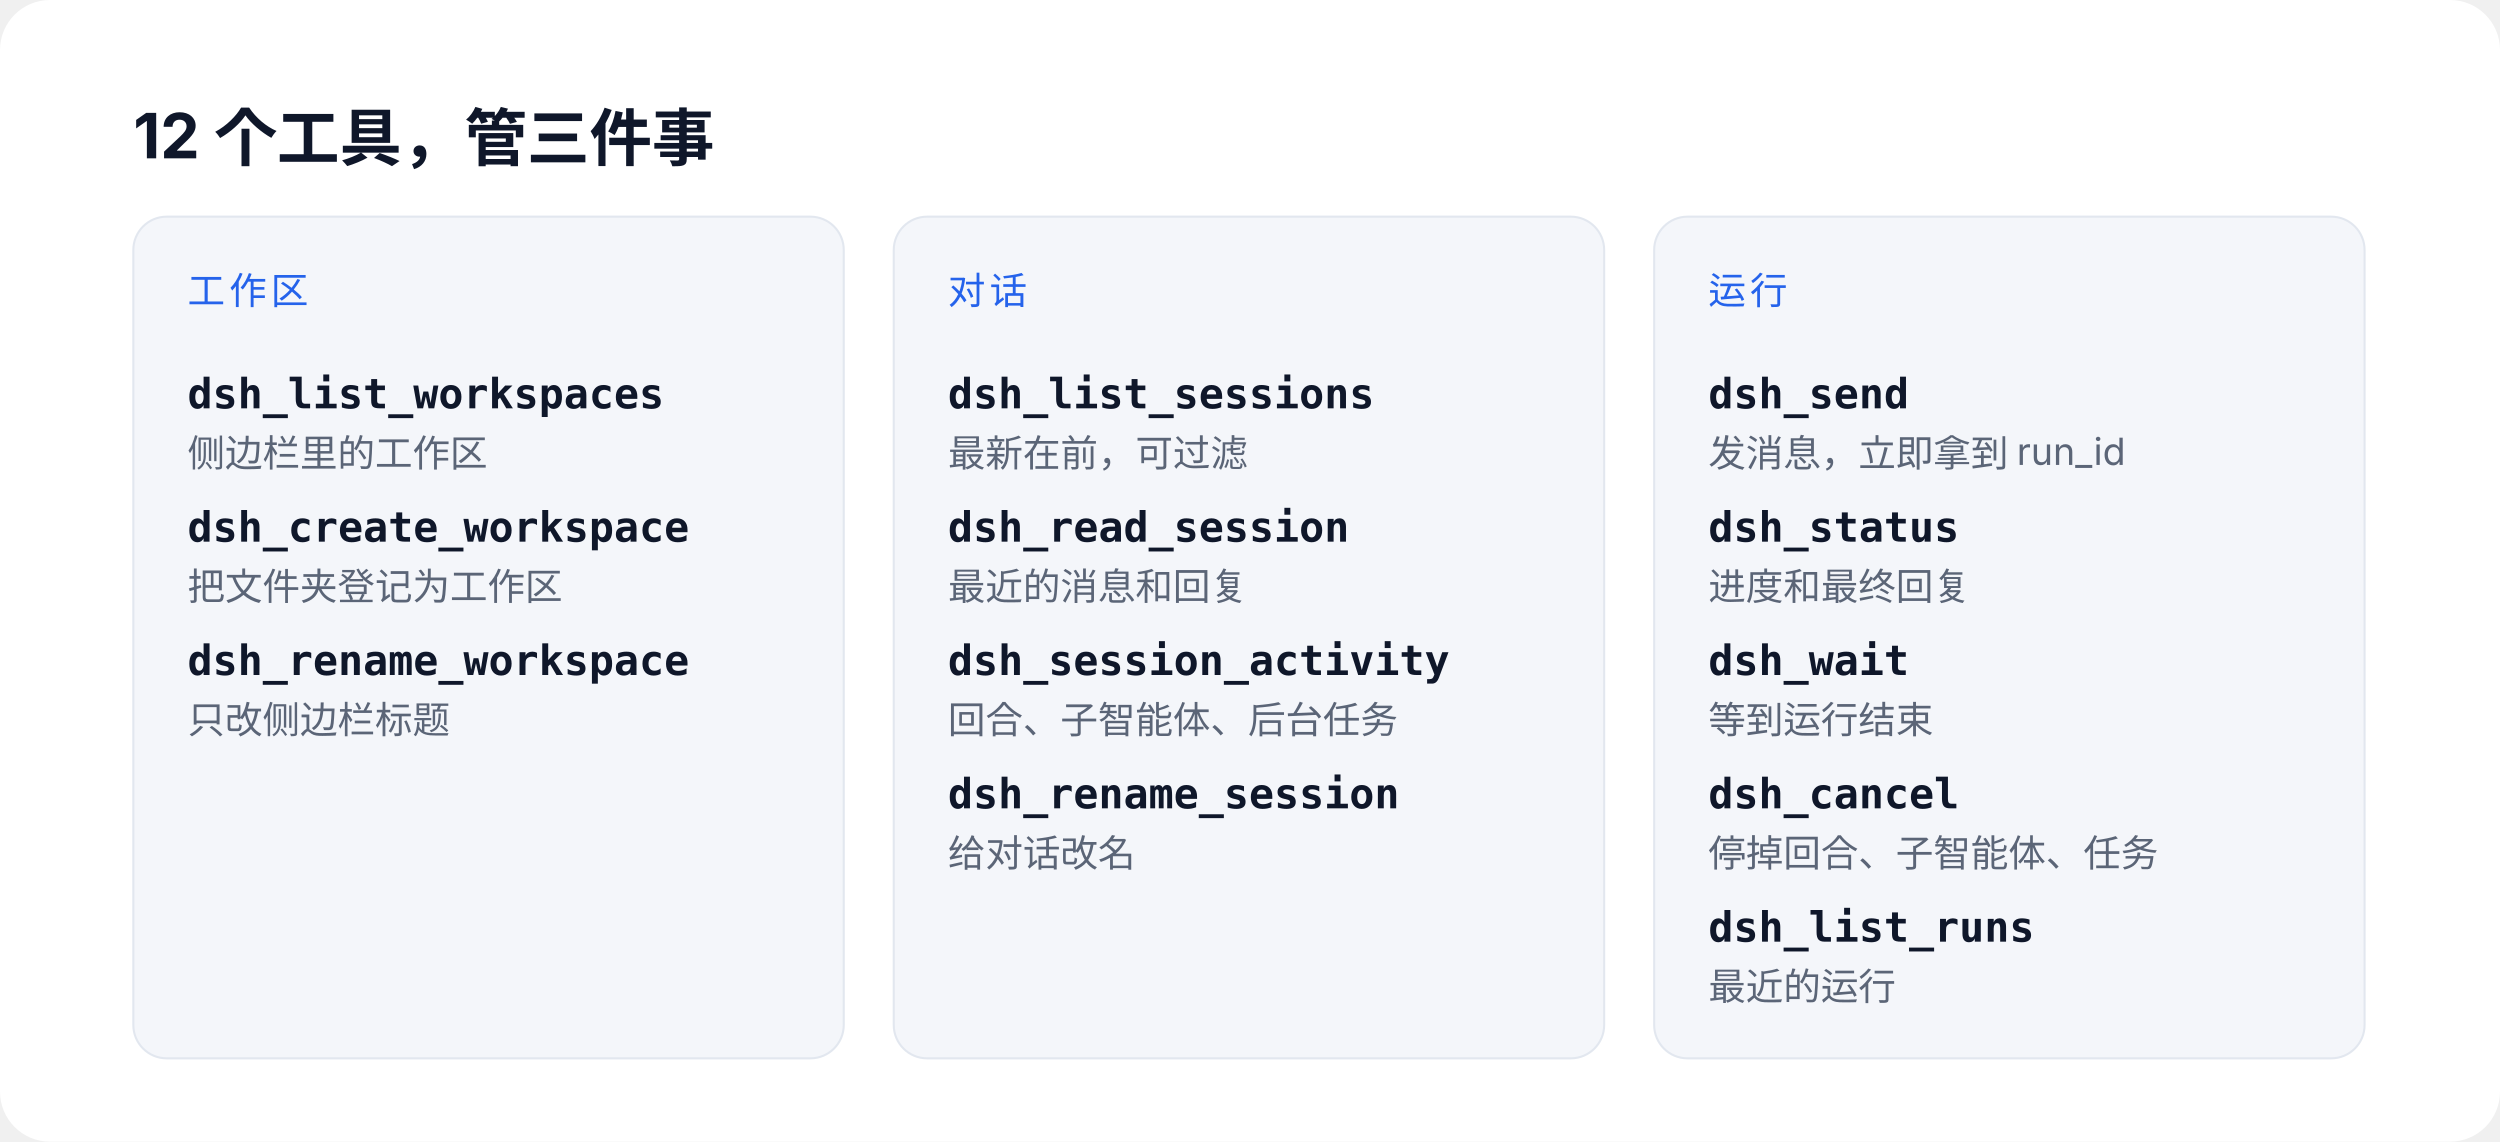
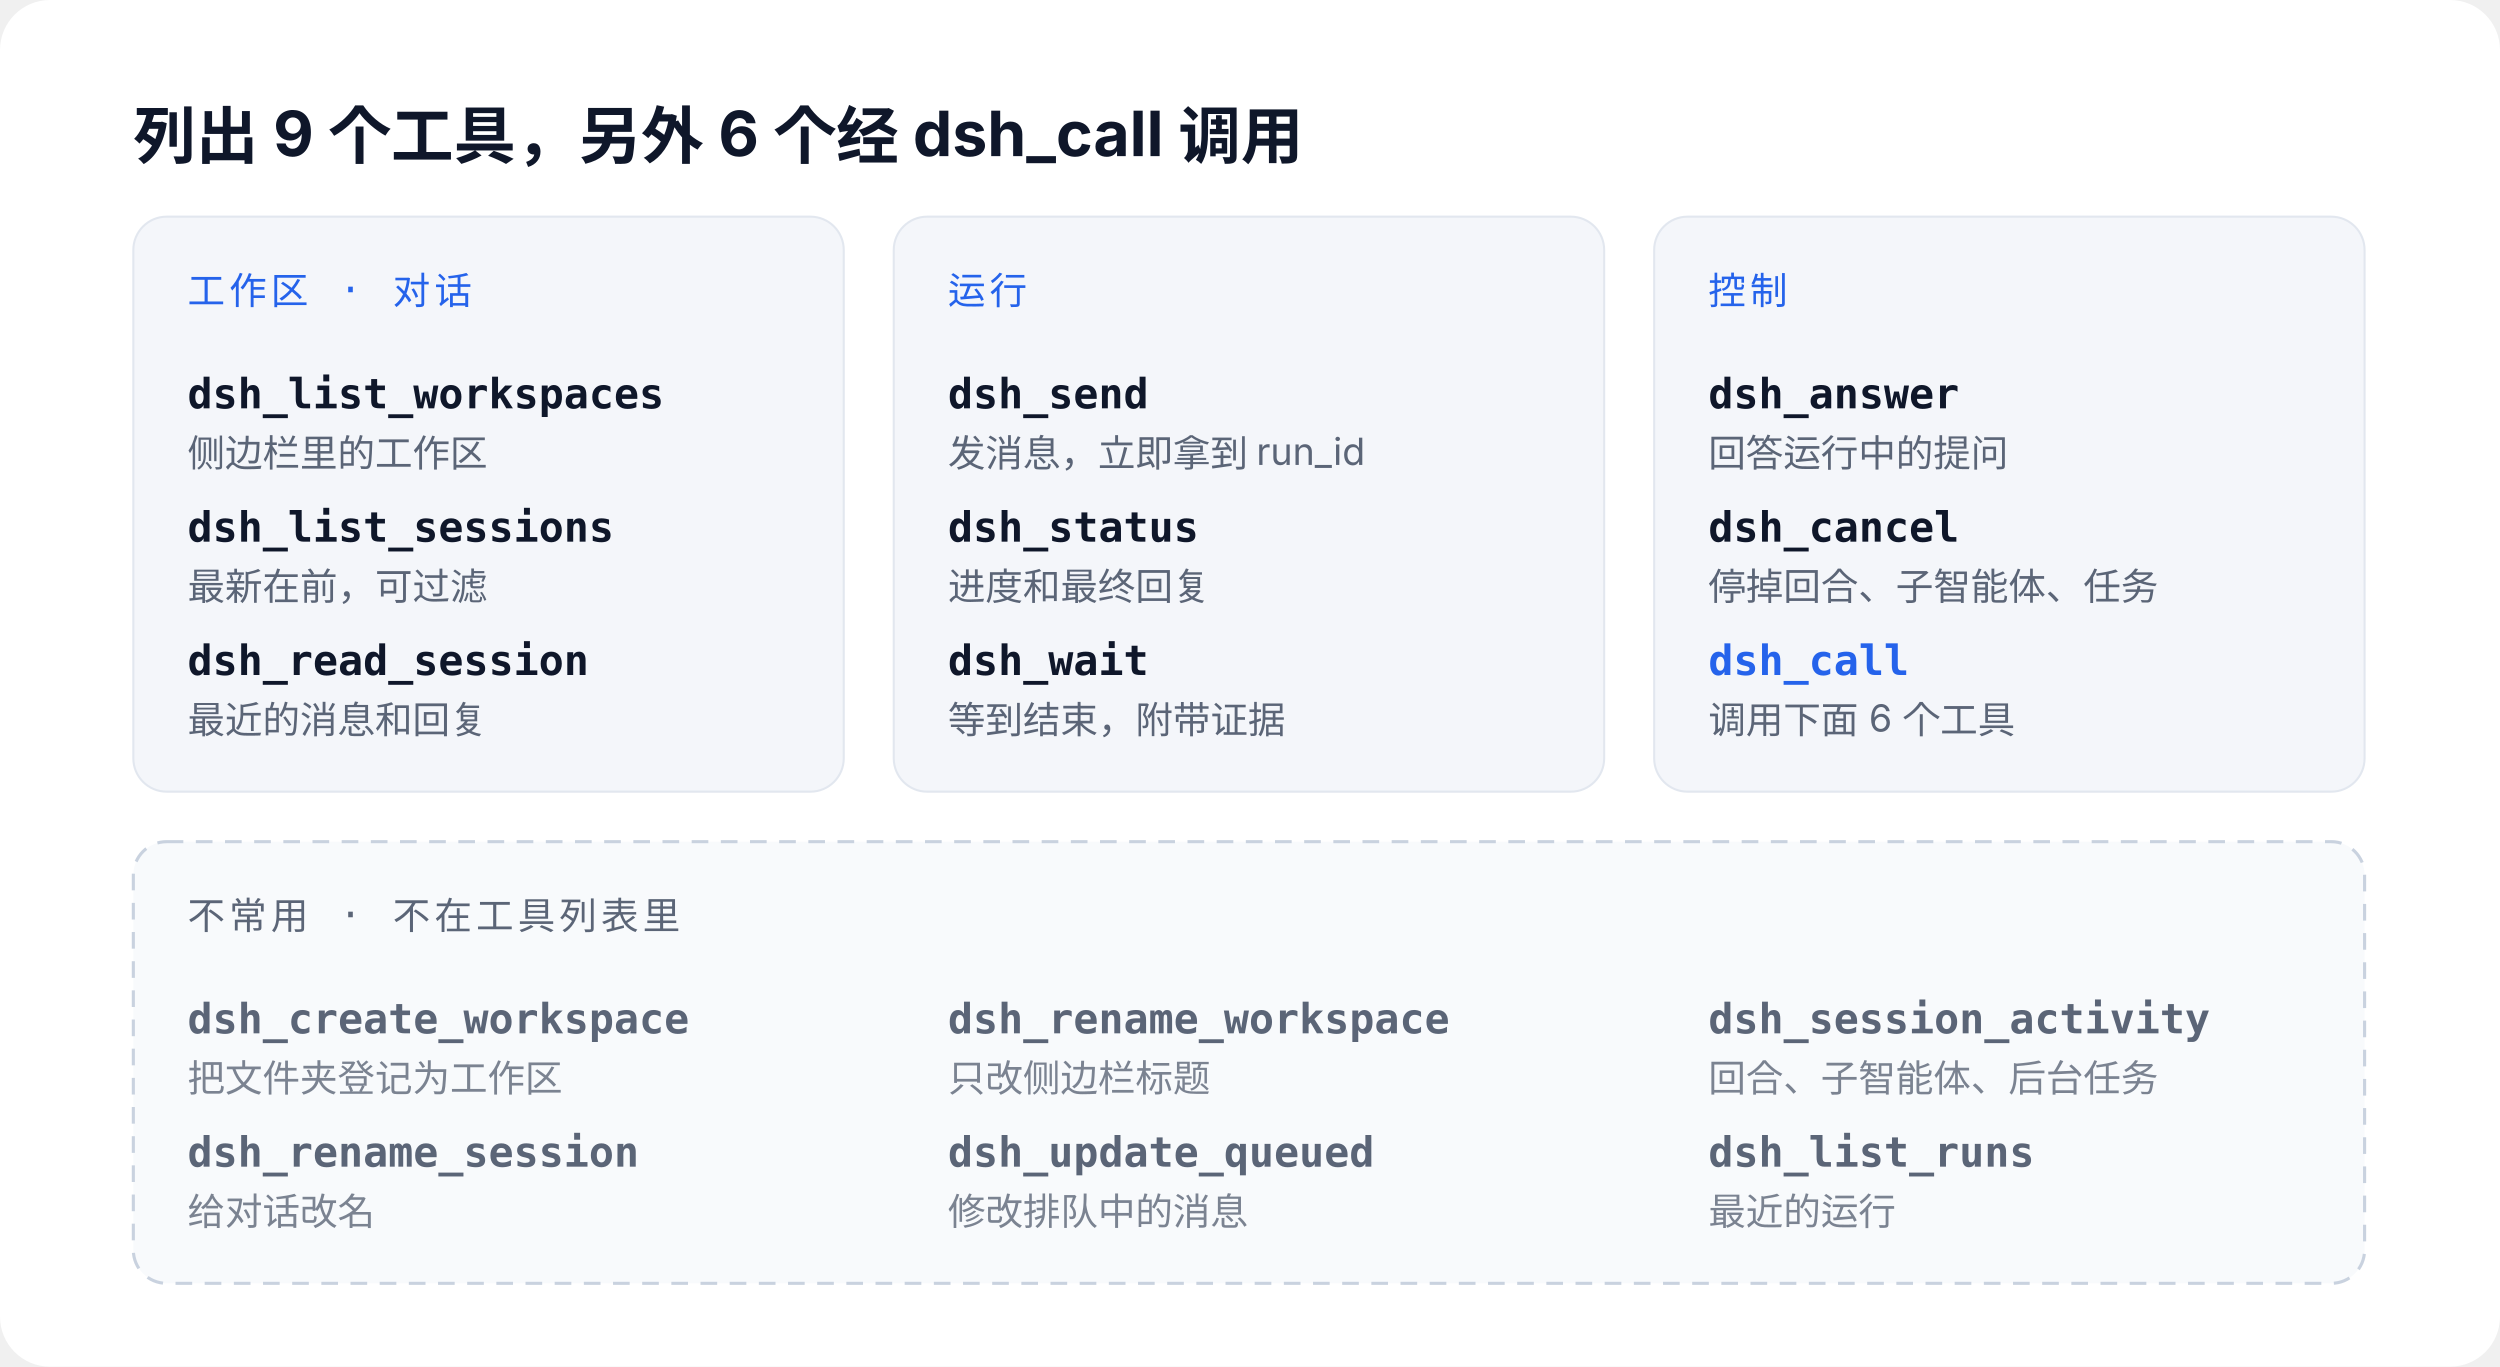
- <svg xmlns="http://www.w3.org/2000/svg" width="1200" height="548" viewBox="0 0 1200 548" role="img" aria-labelledby="title desc">
-   <rect width="1200" height="548" rx="24" fill="#FFFFFF" />
-   <text x="64" y="76" font-family="&quot;Microsoft YaHei&quot;, &quot;PingFang SC&quot;, -apple-system, BlinkMacSystemFont, &quot;Segoe UI&quot;, &quot;PingFang SC&quot;, &quot;Microsoft YaHei&quot;, sans-serif" font-size="30" fill="#0F172A" font-weight="700">12 个工具，管三件事</text>
-   <rect x="64" y="104" width="341" height="404" rx="16" fill="#F4F6FA" stroke="#E2E7EF" stroke-width="1" />
-   <text x="90" y="146" font-family="ui-monospace, SFMono-Regular, Menlo, Consolas, &quot;Microsoft YaHei&quot;, &quot;PingFang SC&quot;, monospace" font-size="18" fill="#2563EB" letter-spacing="2">工作区</text>
+ <svg xmlns="http://www.w3.org/2000/svg" width="1200" height="656" viewBox="0 0 1200 656" role="img" aria-labelledby="title desc">
+   <rect width="1200" height="656" rx="24" fill="#FFFFFF" />
+   <text x="64" y="76" font-family="&quot;Microsoft YaHei&quot;, &quot;PingFang SC&quot;, -apple-system, BlinkMacSystemFont, &quot;Segoe UI&quot;, &quot;PingFang SC&quot;, &quot;Microsoft YaHei&quot;, sans-serif" font-size="30" fill="#0F172A" font-weight="700">列出 9 个工具，另外 6 个经 dsh_call 调用</text>
+   <rect x="64" y="104" width="341" height="276" rx="16" fill="#F4F6FA" stroke="#E2E7EF" stroke-width="1" />
+   <text x="90" y="146" font-family="ui-monospace, SFMono-Regular, Menlo, Consolas, &quot;Microsoft YaHei&quot;, &quot;PingFang SC&quot;, monospace" font-size="18" fill="#2563EB" letter-spacing="2">工作区 · 对话</text>
  <text x="90" y="196" font-family="ui-monospace, SFMono-Regular, Menlo, Consolas, &quot;Microsoft YaHei&quot;, &quot;PingFang SC&quot;, monospace" font-size="20" fill="#0F172A" font-weight="600">dsh_list_workspaces</text>
  <text x="90" y="224" font-family="&quot;Microsoft YaHei&quot;, &quot;PingFang SC&quot;, -apple-system, BlinkMacSystemFont, &quot;Segoe UI&quot;, &quot;PingFang SC&quot;, &quot;Microsoft YaHei&quot;, sans-serif" font-size="18" fill="#5B6577">侧边栏里的工作区</text>
-   <text x="90" y="260" font-family="ui-monospace, SFMono-Regular, Menlo, Consolas, &quot;Microsoft YaHei&quot;, &quot;PingFang SC&quot;, monospace" font-size="20" fill="#0F172A" font-weight="600">dsh_create_workspace</text>
-   <text x="90" y="288" font-family="&quot;Microsoft YaHei&quot;, &quot;PingFang SC&quot;, -apple-system, BlinkMacSystemFont, &quot;Segoe UI&quot;, &quot;PingFang SC&quot;, &quot;Microsoft YaHei&quot;, sans-serif" font-size="18" fill="#5B6577">把文件夹登记为工作区</text>
-   <text x="90" y="324" font-family="ui-monospace, SFMono-Regular, Menlo, Consolas, &quot;Microsoft YaHei&quot;, &quot;PingFang SC&quot;, monospace" font-size="20" fill="#0F172A" font-weight="600">dsh_rename_workspace</text>
-   <text x="90" y="352" font-family="&quot;Microsoft YaHei&quot;, &quot;PingFang SC&quot;, -apple-system, BlinkMacSystemFont, &quot;Segoe UI&quot;, &quot;PingFang SC&quot;, &quot;Microsoft YaHei&quot;, sans-serif" font-size="18" fill="#5B6577">只改侧边栏标题</text>
-   <rect x="429" y="104" width="341" height="404" rx="16" fill="#F4F6FA" stroke="#E2E7EF" stroke-width="1" />
-   <text x="455" y="146" font-family="ui-monospace, SFMono-Regular, Menlo, Consolas, &quot;Microsoft YaHei&quot;, &quot;PingFang SC&quot;, monospace" font-size="18" fill="#2563EB" letter-spacing="2">对话</text>
-   <text x="455" y="196" font-family="ui-monospace, SFMono-Regular, Menlo, Consolas, &quot;Microsoft YaHei&quot;, &quot;PingFang SC&quot;, monospace" font-size="20" fill="#0F172A" font-weight="600">dsh_list_sessions</text>
-   <text x="455" y="224" font-family="&quot;Microsoft YaHei&quot;, &quot;PingFang SC&quot;, -apple-system, BlinkMacSystemFont, &quot;Segoe UI&quot;, &quot;PingFang SC&quot;, &quot;Microsoft YaHei&quot;, sans-serif" font-size="18" fill="#5B6577">最新在前，可过滤</text>
-   <text x="455" y="260" font-family="ui-monospace, SFMono-Regular, Menlo, Consolas, &quot;Microsoft YaHei&quot;, &quot;PingFang SC&quot;, monospace" font-size="20" fill="#0F172A" font-weight="600">dsh_read_session</text>
-   <text x="455" y="288" font-family="&quot;Microsoft YaHei&quot;, &quot;PingFang SC&quot;, -apple-system, BlinkMacSystemFont, &quot;Segoe UI&quot;, &quot;PingFang SC&quot;, &quot;Microsoft YaHei&quot;, sans-serif" font-size="18" fill="#5B6577">最近的消息和回复</text>
-   <text x="455" y="324" font-family="ui-monospace, SFMono-Regular, Menlo, Consolas, &quot;Microsoft YaHei&quot;, &quot;PingFang SC&quot;, monospace" font-size="20" fill="#0F172A" font-weight="600">dsh_session_activity</text>
-   <text x="455" y="352" font-family="&quot;Microsoft YaHei&quot;, &quot;PingFang SC&quot;, -apple-system, BlinkMacSystemFont, &quot;Segoe UI&quot;, &quot;PingFang SC&quot;, &quot;Microsoft YaHei&quot;, sans-serif" font-size="18" fill="#5B6577">回合、子智能体、后台任务</text>
-   <text x="455" y="388" font-family="ui-monospace, SFMono-Regular, Menlo, Consolas, &quot;Microsoft YaHei&quot;, &quot;PingFang SC&quot;, monospace" font-size="20" fill="#0F172A" font-weight="600">dsh_rename_session</text>
-   <text x="455" y="416" font-family="&quot;Microsoft YaHei&quot;, &quot;PingFang SC&quot;, -apple-system, BlinkMacSystemFont, &quot;Segoe UI&quot;, &quot;PingFang SC&quot;, &quot;Microsoft YaHei&quot;, sans-serif" font-size="18" fill="#5B6577">给对话改名</text>
-   <rect x="794" y="104" width="341" height="404" rx="16" fill="#F4F6FA" stroke="#E2E7EF" stroke-width="1" />
-   <text x="820" y="146" font-family="ui-monospace, SFMono-Regular, Menlo, Consolas, &quot;Microsoft YaHei&quot;, &quot;PingFang SC&quot;, monospace" font-size="18" fill="#2563EB" letter-spacing="2">运行</text>
-   <text x="820" y="196" font-family="ui-monospace, SFMono-Regular, Menlo, Consolas, &quot;Microsoft YaHei&quot;, &quot;PingFang SC&quot;, monospace" font-size="20" fill="#0F172A" font-weight="600">dsh_send</text>
-   <text x="820" y="224" font-family="&quot;Microsoft YaHei&quot;, &quot;PingFang SC&quot;, -apple-system, BlinkMacSystemFont, &quot;Segoe UI&quot;, &quot;PingFang SC&quot;, &quot;Microsoft YaHei&quot;, sans-serif" font-size="18" fill="#5B6577">发消息，立即拿到 run_id</text>
-   <text x="820" y="260" font-family="ui-monospace, SFMono-Regular, Menlo, Consolas, &quot;Microsoft YaHei&quot;, &quot;PingFang SC&quot;, monospace" font-size="20" fill="#0F172A" font-weight="600">dsh_status</text>
-   <text x="820" y="288" font-family="&quot;Microsoft YaHei&quot;, &quot;PingFang SC&quot;, -apple-system, BlinkMacSystemFont, &quot;Segoe UI&quot;, &quot;PingFang SC&quot;, &quot;Microsoft YaHei&quot;, sans-serif" font-size="18" fill="#5B6577">进度和最终回复</text>
-   <text x="820" y="324" font-family="ui-monospace, SFMono-Regular, Menlo, Consolas, &quot;Microsoft YaHei&quot;, &quot;PingFang SC&quot;, monospace" font-size="20" fill="#0F172A" font-weight="600">dsh_wait</text>
-   <text x="820" y="352" font-family="&quot;Microsoft YaHei&quot;, &quot;PingFang SC&quot;, -apple-system, BlinkMacSystemFont, &quot;Segoe UI&quot;, &quot;PingFang SC&quot;, &quot;Microsoft YaHei&quot;, sans-serif" font-size="18" fill="#5B6577">等到运行结束</text>
-   <text x="820" y="388" font-family="ui-monospace, SFMono-Regular, Menlo, Consolas, &quot;Microsoft YaHei&quot;, &quot;PingFang SC&quot;, monospace" font-size="20" fill="#0F172A" font-weight="600">dsh_cancel</text>
-   <text x="820" y="416" font-family="&quot;Microsoft YaHei&quot;, &quot;PingFang SC&quot;, -apple-system, BlinkMacSystemFont, &quot;Segoe UI&quot;, &quot;PingFang SC&quot;, &quot;Microsoft YaHei&quot;, sans-serif" font-size="18" fill="#5B6577">停掉回合、子智能体、任务</text>
-   <text x="820" y="452" font-family="ui-monospace, SFMono-Regular, Menlo, Consolas, &quot;Microsoft YaHei&quot;, &quot;PingFang SC&quot;, monospace" font-size="20" fill="#0F172A" font-weight="600">dsh_list_runs</text>
-   <text x="820" y="480" font-family="&quot;Microsoft YaHei&quot;, &quot;PingFang SC&quot;, -apple-system, BlinkMacSystemFont, &quot;Segoe UI&quot;, &quot;PingFang SC&quot;, &quot;Microsoft YaHei&quot;, sans-serif" font-size="18" fill="#5B6577">最近的运行</text>
+   <text x="90" y="260" font-family="ui-monospace, SFMono-Regular, Menlo, Consolas, &quot;Microsoft YaHei&quot;, &quot;PingFang SC&quot;, monospace" font-size="20" fill="#0F172A" font-weight="600">dsh_list_sessions</text>
+   <text x="90" y="288" font-family="&quot;Microsoft YaHei&quot;, &quot;PingFang SC&quot;, -apple-system, BlinkMacSystemFont, &quot;Segoe UI&quot;, &quot;PingFang SC&quot;, &quot;Microsoft YaHei&quot;, sans-serif" font-size="18" fill="#5B6577">最新在前，可过滤</text>
+   <text x="90" y="324" font-family="ui-monospace, SFMono-Regular, Menlo, Consolas, &quot;Microsoft YaHei&quot;, &quot;PingFang SC&quot;, monospace" font-size="20" fill="#0F172A" font-weight="600">dsh_read_session</text>
+   <text x="90" y="352" font-family="&quot;Microsoft YaHei&quot;, &quot;PingFang SC&quot;, -apple-system, BlinkMacSystemFont, &quot;Segoe UI&quot;, &quot;PingFang SC&quot;, &quot;Microsoft YaHei&quot;, sans-serif" font-size="18" fill="#5B6577">最近的消息和回复</text>
+   <rect x="429" y="104" width="341" height="276" rx="16" fill="#F4F6FA" stroke="#E2E7EF" stroke-width="1" />
+   <text x="455" y="146" font-family="ui-monospace, SFMono-Regular, Menlo, Consolas, &quot;Microsoft YaHei&quot;, &quot;PingFang SC&quot;, monospace" font-size="18" fill="#2563EB" letter-spacing="2">运行</text>
+   <text x="455" y="196" font-family="ui-monospace, SFMono-Regular, Menlo, Consolas, &quot;Microsoft YaHei&quot;, &quot;PingFang SC&quot;, monospace" font-size="20" fill="#0F172A" font-weight="600">dsh_send</text>
+   <text x="455" y="224" font-family="&quot;Microsoft YaHei&quot;, &quot;PingFang SC&quot;, -apple-system, BlinkMacSystemFont, &quot;Segoe UI&quot;, &quot;PingFang SC&quot;, &quot;Microsoft YaHei&quot;, sans-serif" font-size="18" fill="#5B6577">发消息，立即拿到 run_id</text>
+   <text x="455" y="260" font-family="ui-monospace, SFMono-Regular, Menlo, Consolas, &quot;Microsoft YaHei&quot;, &quot;PingFang SC&quot;, monospace" font-size="20" fill="#0F172A" font-weight="600">dsh_status</text>
+   <text x="455" y="288" font-family="&quot;Microsoft YaHei&quot;, &quot;PingFang SC&quot;, -apple-system, BlinkMacSystemFont, &quot;Segoe UI&quot;, &quot;PingFang SC&quot;, &quot;Microsoft YaHei&quot;, sans-serif" font-size="18" fill="#5B6577">进度和最终回复</text>
+   <text x="455" y="324" font-family="ui-monospace, SFMono-Regular, Menlo, Consolas, &quot;Microsoft YaHei&quot;, &quot;PingFang SC&quot;, monospace" font-size="20" fill="#0F172A" font-weight="600">dsh_wait</text>
+   <text x="455" y="352" font-family="&quot;Microsoft YaHei&quot;, &quot;PingFang SC&quot;, -apple-system, BlinkMacSystemFont, &quot;Segoe UI&quot;, &quot;PingFang SC&quot;, &quot;Microsoft YaHei&quot;, sans-serif" font-size="18" fill="#5B6577">等到结束，附带证据</text>
+   <rect x="794" y="104" width="341" height="276" rx="16" fill="#F4F6FA" stroke="#E2E7EF" stroke-width="1" />
+   <text x="820" y="146" font-family="ui-monospace, SFMono-Regular, Menlo, Consolas, &quot;Microsoft YaHei&quot;, &quot;PingFang SC&quot;, monospace" font-size="18" fill="#2563EB" letter-spacing="2">控制</text>
+   <text x="820" y="196" font-family="ui-monospace, SFMono-Regular, Menlo, Consolas, &quot;Microsoft YaHei&quot;, &quot;PingFang SC&quot;, monospace" font-size="20" fill="#0F172A" font-weight="600">dsh_answer</text>
+   <text x="820" y="224" font-family="&quot;Microsoft YaHei&quot;, &quot;PingFang SC&quot;, -apple-system, BlinkMacSystemFont, &quot;Segoe UI&quot;, &quot;PingFang SC&quot;, &quot;Microsoft YaHei&quot;, sans-serif" font-size="18" fill="#5B6577">回答运行中的提问</text>
+   <text x="820" y="260" font-family="ui-monospace, SFMono-Regular, Menlo, Consolas, &quot;Microsoft YaHei&quot;, &quot;PingFang SC&quot;, monospace" font-size="20" fill="#0F172A" font-weight="600">dsh_cancel</text>
+   <text x="820" y="288" font-family="&quot;Microsoft YaHei&quot;, &quot;PingFang SC&quot;, -apple-system, BlinkMacSystemFont, &quot;Segoe UI&quot;, &quot;PingFang SC&quot;, &quot;Microsoft YaHei&quot;, sans-serif" font-size="18" fill="#5B6577">停掉回合、子智能体、任务</text>
+   <text x="820" y="324" font-family="ui-monospace, SFMono-Regular, Menlo, Consolas, &quot;Microsoft YaHei&quot;, &quot;PingFang SC&quot;, monospace" font-size="20" fill="#2563EB" font-weight="600">dsh_call</text>
+   <text x="820" y="352" font-family="&quot;Microsoft YaHei&quot;, &quot;PingFang SC&quot;, -apple-system, BlinkMacSystemFont, &quot;Segoe UI&quot;, &quot;PingFang SC&quot;, &quot;Microsoft YaHei&quot;, sans-serif" font-size="18" fill="#5B6577">调用下面 6 个工具</text>
+   <rect x="64" y="404" width="1071" height="212" rx="16" fill="#F8FAFC" stroke="#C9D2DF" stroke-width="1.5" stroke-dasharray="8 6" />
+   <text x="90" y="446" font-family="ui-monospace, SFMono-Regular, Menlo, Consolas, &quot;Microsoft YaHei&quot;, &quot;PingFang SC&quot;, monospace" font-size="18" fill="#5B6577" letter-spacing="2">不常用 · 不在工具列表里</text>
+   <text x="90" y="496" font-family="ui-monospace, SFMono-Regular, Menlo, Consolas, &quot;Microsoft YaHei&quot;, &quot;PingFang SC&quot;, monospace" font-size="20" fill="#5B6577" font-weight="600">dsh_create_workspace</text>
+   <text x="90" y="524" font-family="&quot;Microsoft YaHei&quot;, &quot;PingFang SC&quot;, -apple-system, BlinkMacSystemFont, &quot;Segoe UI&quot;, &quot;PingFang SC&quot;, &quot;Microsoft YaHei&quot;, sans-serif" font-size="18" fill="#5B6577" opacity="0.800">把文件夹登记为工作区</text>
+   <text x="455" y="496" font-family="ui-monospace, SFMono-Regular, Menlo, Consolas, &quot;Microsoft YaHei&quot;, &quot;PingFang SC&quot;, monospace" font-size="20" fill="#5B6577" font-weight="600">dsh_rename_workspace</text>
+   <text x="455" y="524" font-family="&quot;Microsoft YaHei&quot;, &quot;PingFang SC&quot;, -apple-system, BlinkMacSystemFont, &quot;Segoe UI&quot;, &quot;PingFang SC&quot;, &quot;Microsoft YaHei&quot;, sans-serif" font-size="18" fill="#5B6577" opacity="0.800">只改侧边栏标题</text>
+   <text x="820" y="496" font-family="ui-monospace, SFMono-Regular, Menlo, Consolas, &quot;Microsoft YaHei&quot;, &quot;PingFang SC&quot;, monospace" font-size="20" fill="#5B6577" font-weight="600">dsh_session_activity</text>
+   <text x="820" y="524" font-family="&quot;Microsoft YaHei&quot;, &quot;PingFang SC&quot;, -apple-system, BlinkMacSystemFont, &quot;Segoe UI&quot;, &quot;PingFang SC&quot;, &quot;Microsoft YaHei&quot;, sans-serif" font-size="18" fill="#5B6577" opacity="0.800">回合、子智能体、后台任务</text>
+   <text x="90" y="560" font-family="ui-monospace, SFMono-Regular, Menlo, Consolas, &quot;Microsoft YaHei&quot;, &quot;PingFang SC&quot;, monospace" font-size="20" fill="#5B6577" font-weight="600">dsh_rename_session</text>
+   <text x="90" y="588" font-family="&quot;Microsoft YaHei&quot;, &quot;PingFang SC&quot;, -apple-system, BlinkMacSystemFont, &quot;Segoe UI&quot;, &quot;PingFang SC&quot;, &quot;Microsoft YaHei&quot;, sans-serif" font-size="18" fill="#5B6577" opacity="0.800">给对话改名</text>
+   <text x="455" y="560" font-family="ui-monospace, SFMono-Regular, Menlo, Consolas, &quot;Microsoft YaHei&quot;, &quot;PingFang SC&quot;, monospace" font-size="20" fill="#5B6577" font-weight="600">dsh_update_queued</text>
+   <text x="455" y="588" font-family="&quot;Microsoft YaHei&quot;, &quot;PingFang SC&quot;, -apple-system, BlinkMacSystemFont, &quot;Segoe UI&quot;, &quot;PingFang SC&quot;, &quot;Microsoft YaHei&quot;, sans-serif" font-size="18" fill="#5B6577" opacity="0.800">修改排队中的消息</text>
+   <text x="820" y="560" font-family="ui-monospace, SFMono-Regular, Menlo, Consolas, &quot;Microsoft YaHei&quot;, &quot;PingFang SC&quot;, monospace" font-size="20" fill="#5B6577" font-weight="600">dsh_list_runs</text>
+   <text x="820" y="588" font-family="&quot;Microsoft YaHei&quot;, &quot;PingFang SC&quot;, -apple-system, BlinkMacSystemFont, &quot;Segoe UI&quot;, &quot;PingFang SC&quot;, &quot;Microsoft YaHei&quot;, sans-serif" font-size="18" fill="#5B6577" opacity="0.800">最近的运行</text>
</svg>
